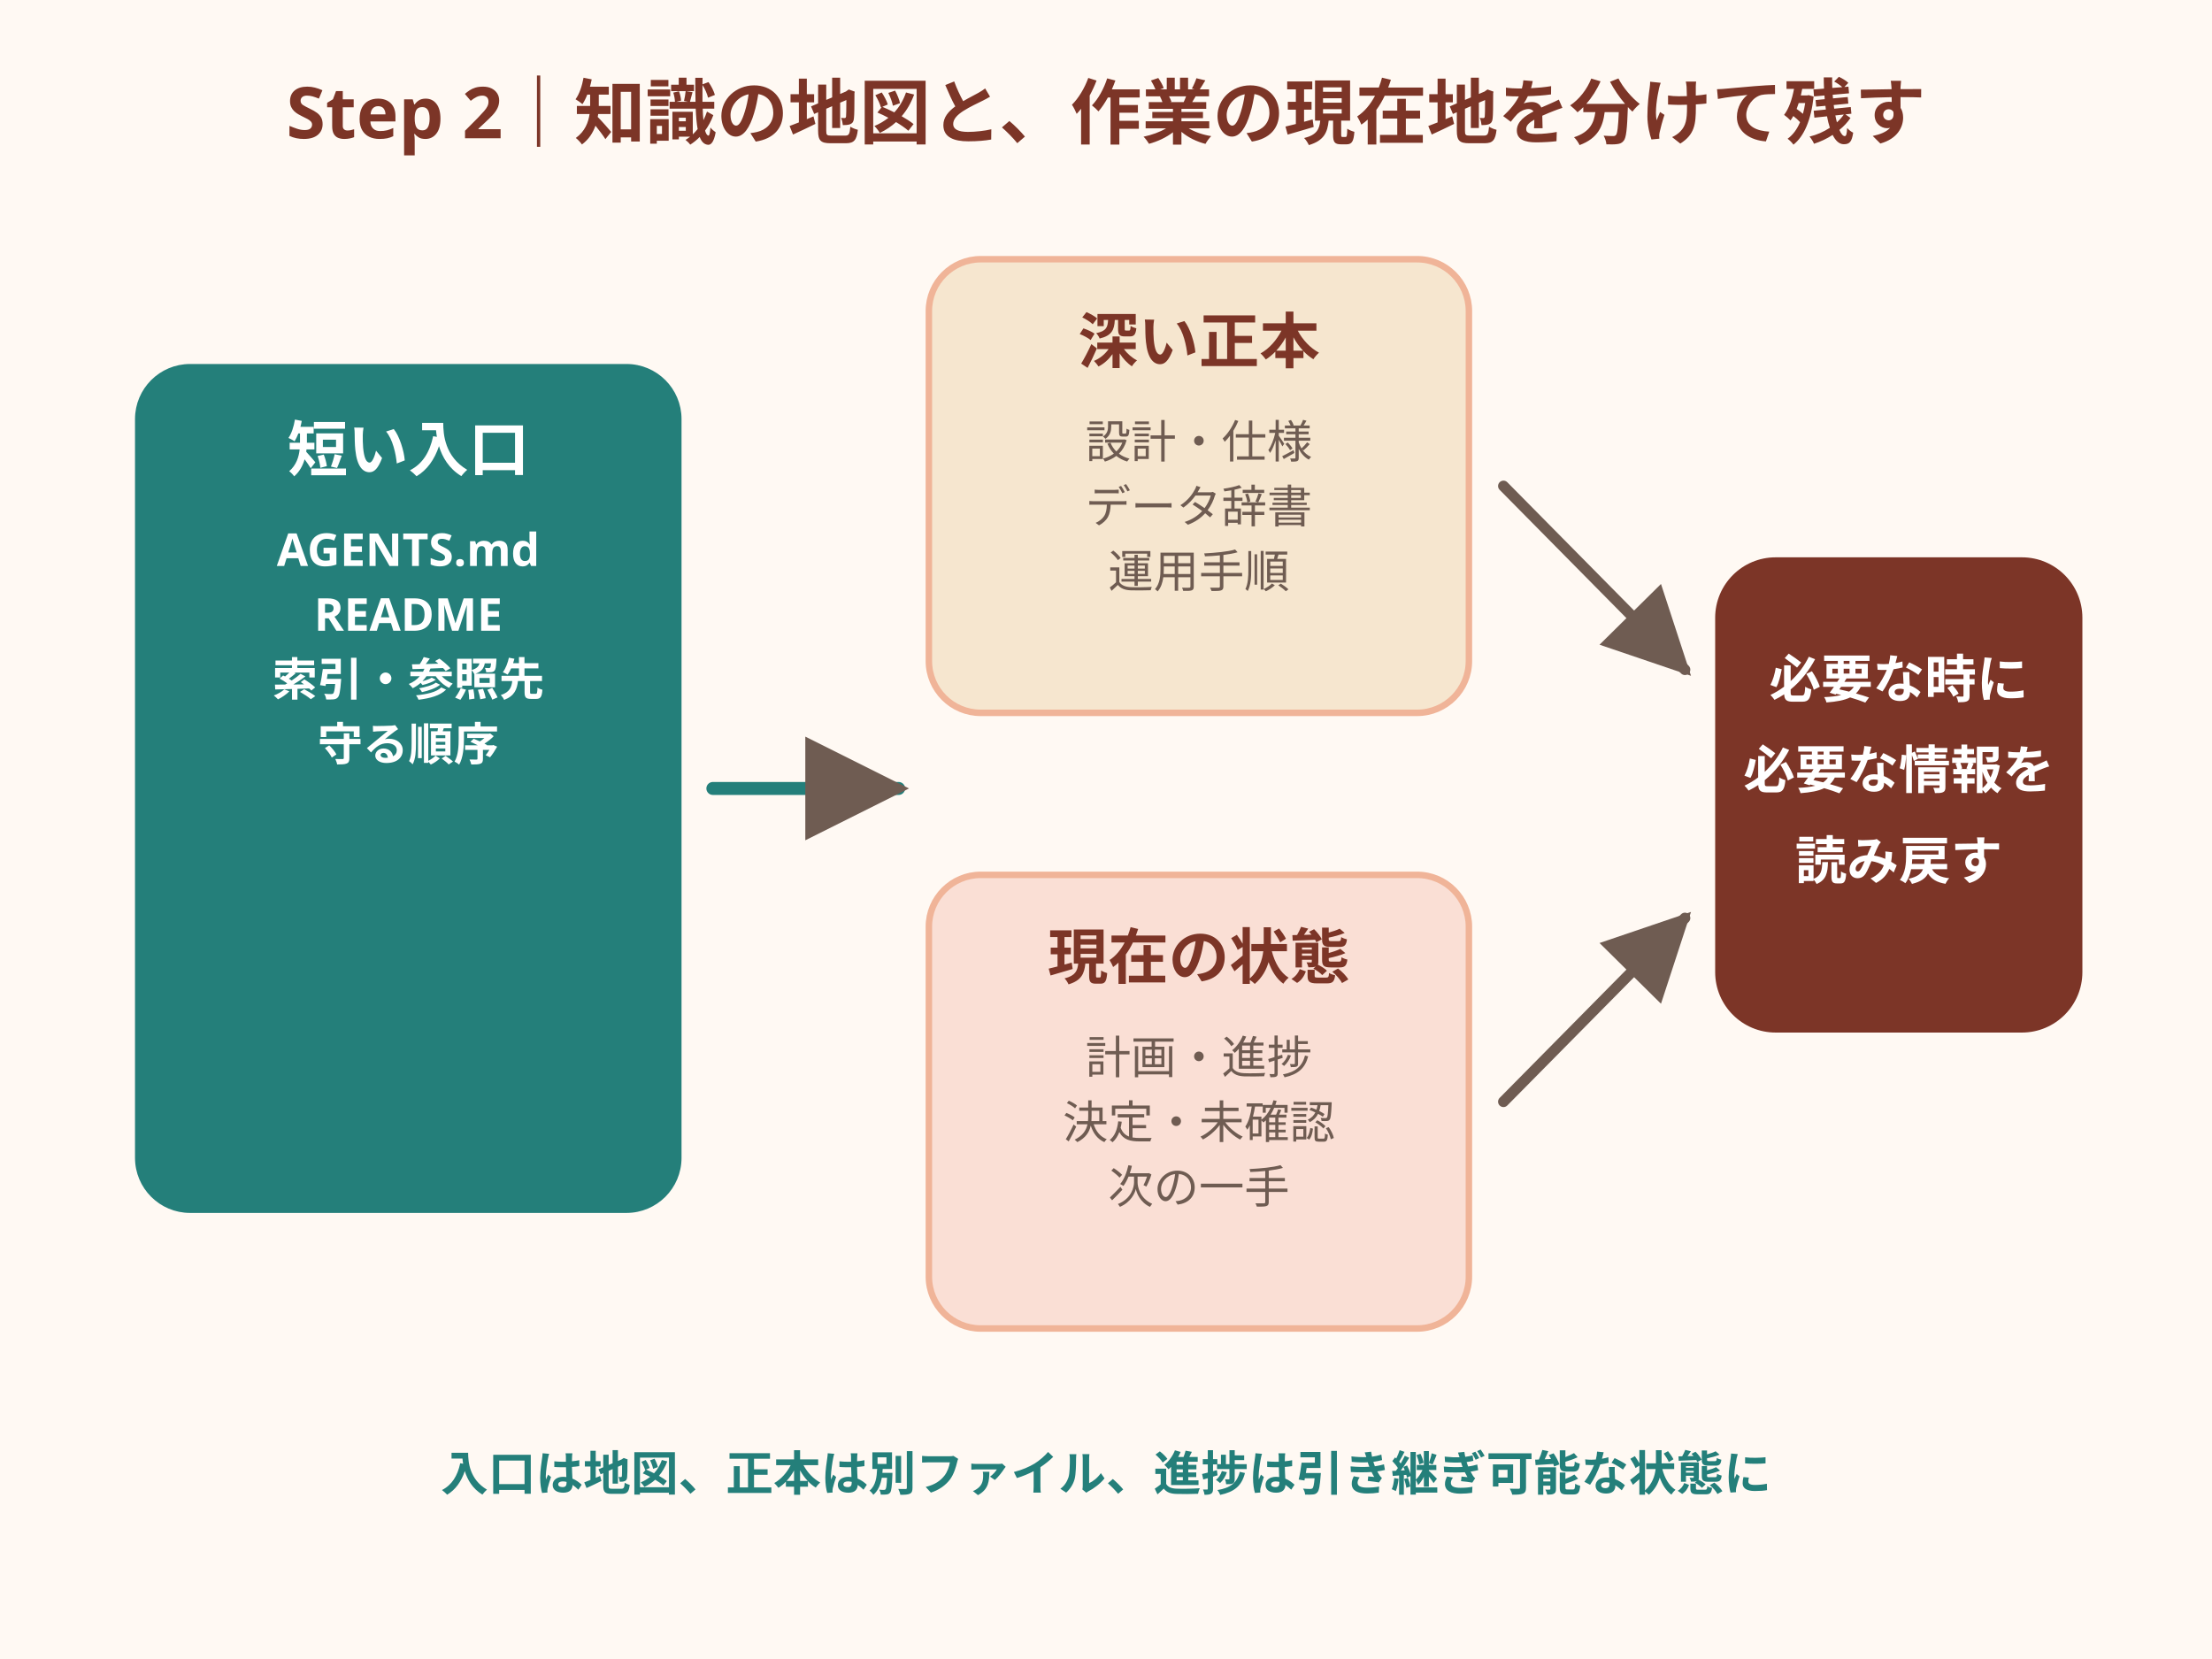
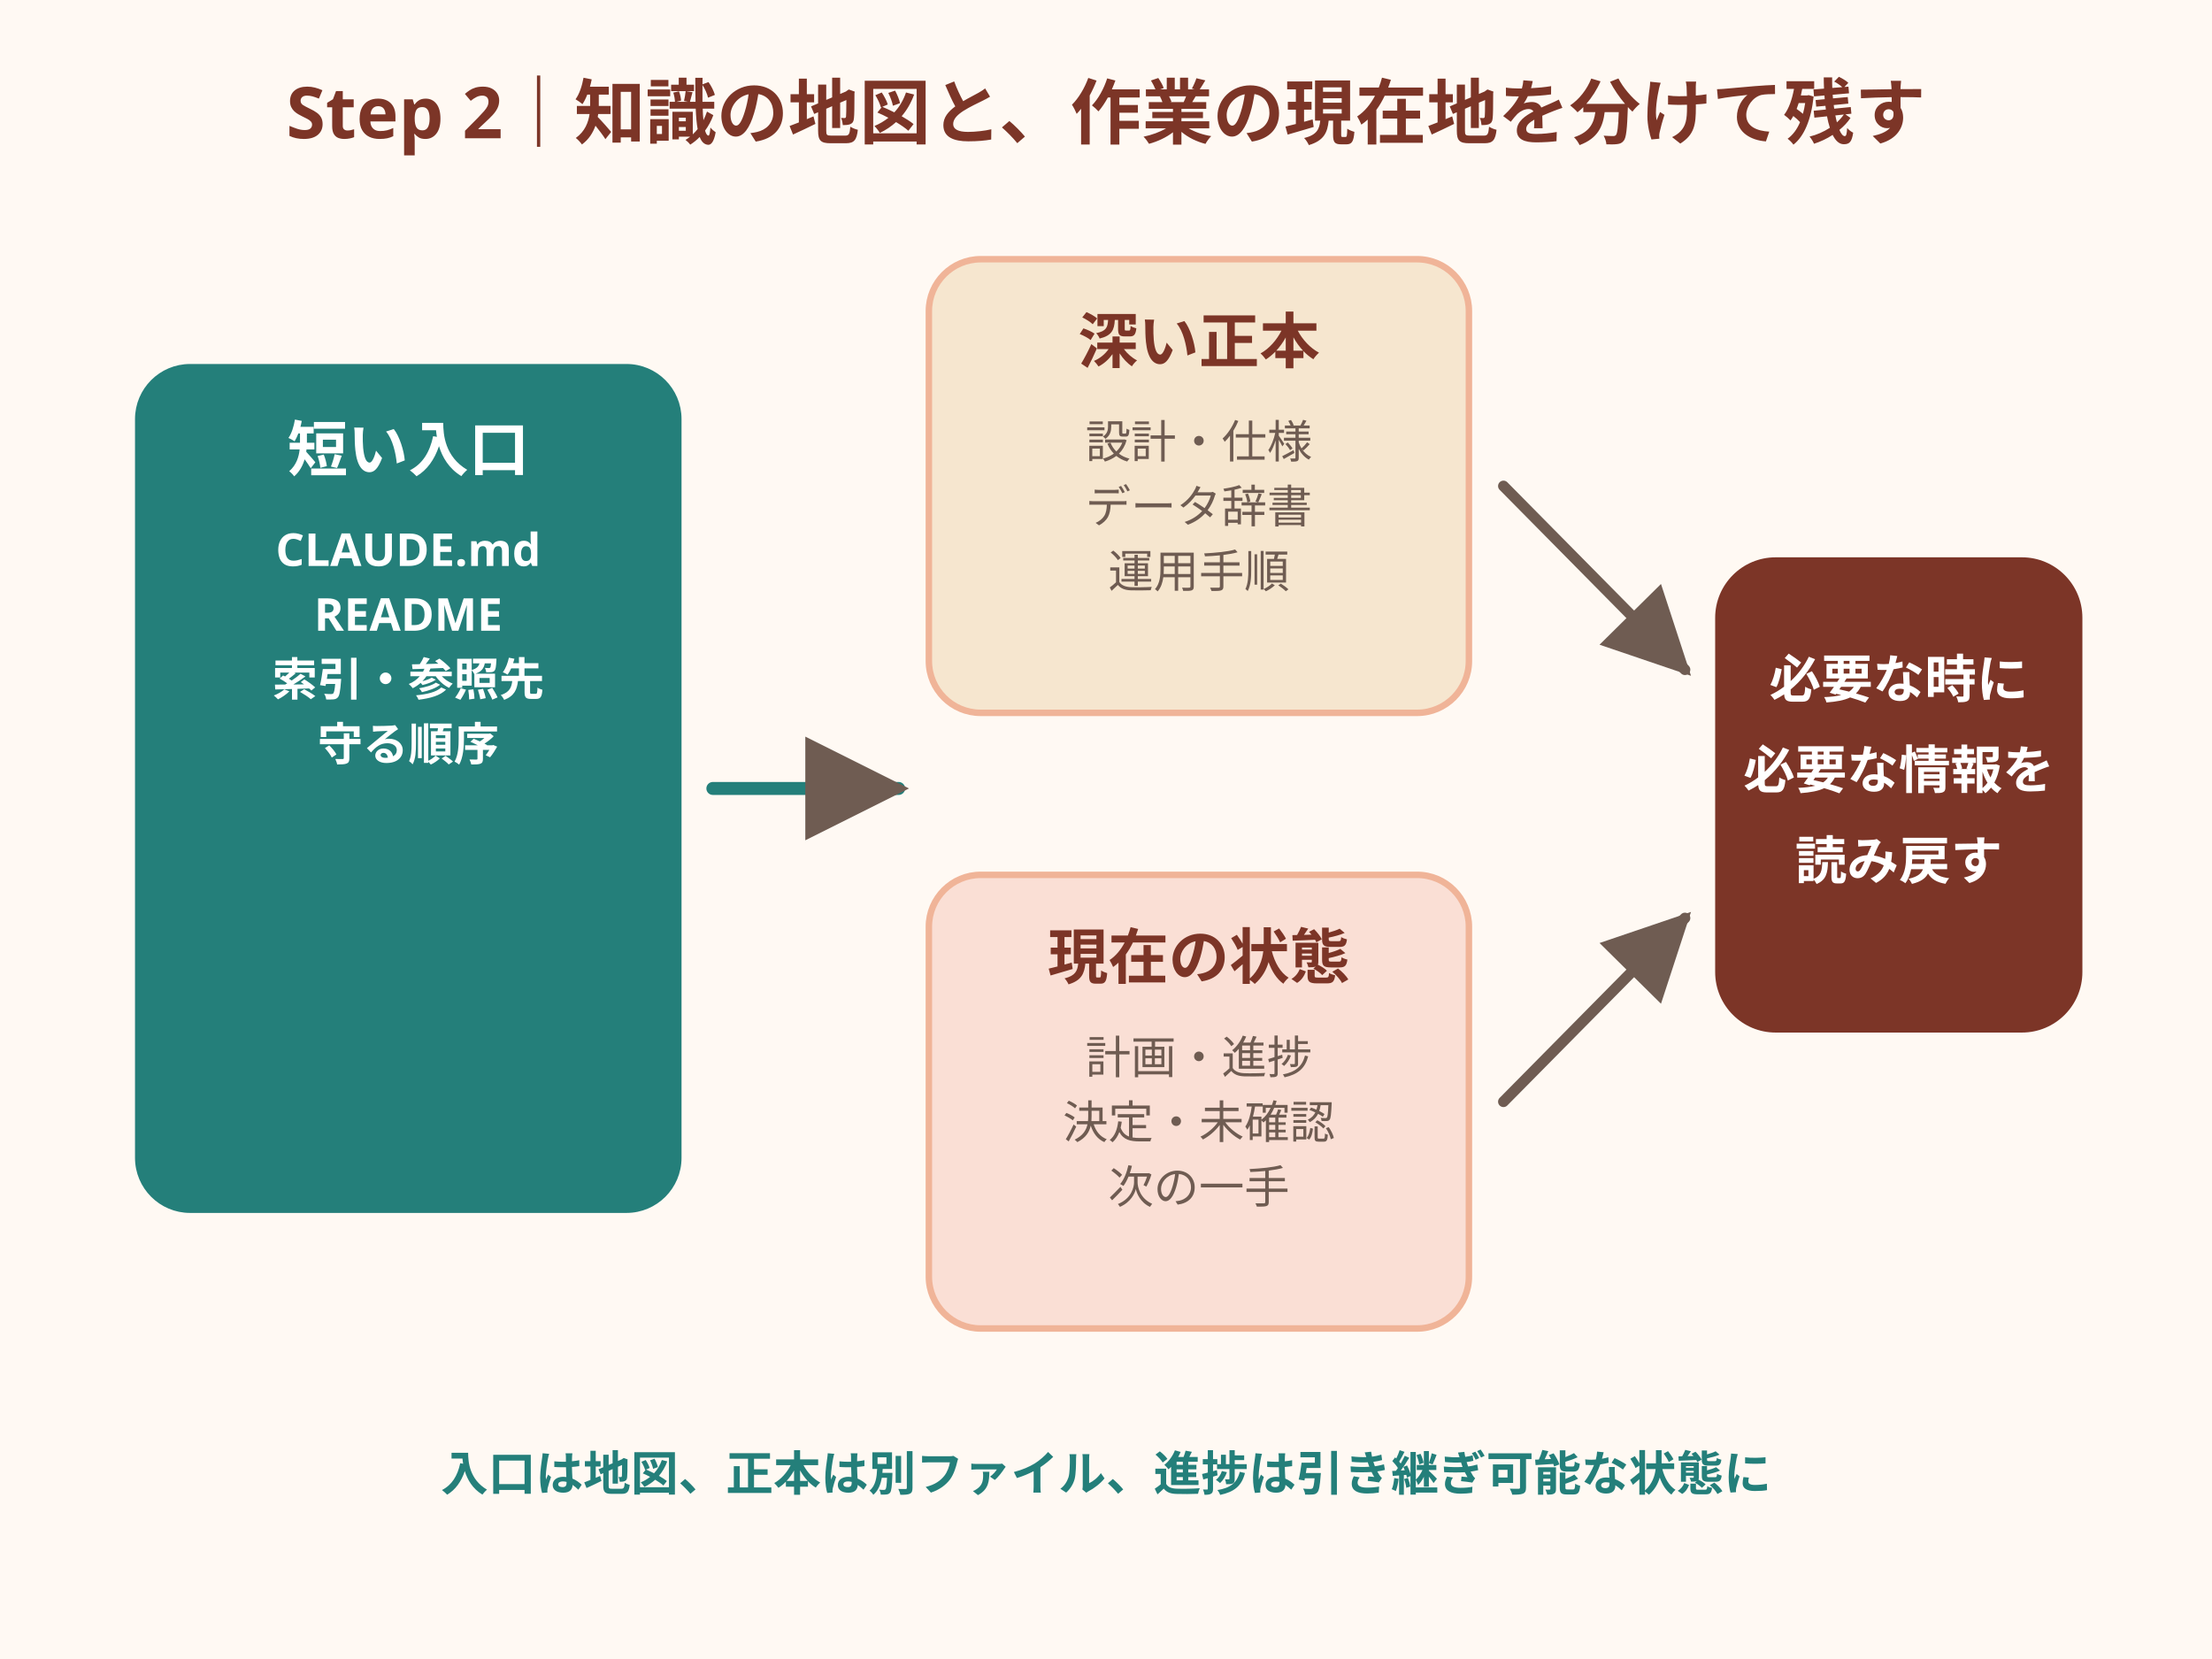
<svg xmlns="http://www.w3.org/2000/svg" width="1024" height="768" viewBox="0 0 1024 768">
  <defs>
    <marker id="arrow" viewBox="0 0 10 10" refX="9" refY="5" markerWidth="8" markerHeight="8" orient="auto-start-reverse">
      <path d="M 0 0 L 10 5 L 0 10 z" fill="#6F5C52" />
    </marker>
  </defs>
  <rect width="1024" height="768" fill="#FFF9F3" />
  <text x="512" y="64" text-anchor="middle" font-family="Hiragino Sans, Yu Gothic, sans-serif" font-size="33" font-weight="800" fill="#7C3527">Step 2｜知識の地図と、作業の現在地を分けて残す</text>
  <rect x="64" y="170" width="250" height="390" rx="24" fill="#247F7A" stroke="#247F7A" stroke-width="3" />
  <text x="189.0" y="218" text-anchor="middle" font-family="Hiragino Sans, Yu Gothic, sans-serif" font-size="28" font-weight="700" fill="#FFFFFF">短い入口</text>
-   <text x="189.0" y="262" text-anchor="middle" font-family="Hiragino Sans, Yu Gothic, sans-serif" font-size="21" font-weight="600" fill="#FFFFFF">AGENTS.md</text>
+   <text x="189.0" y="262" text-anchor="middle" font-family="Hiragino Sans, Yu Gothic, sans-serif" font-size="21" font-weight="600" fill="#FFFFFF">CLAUDE.md</text>
  <text x="189.0" y="292" text-anchor="middle" font-family="Hiragino Sans, Yu Gothic, sans-serif" font-size="21" font-weight="600" fill="#FFFFFF">README</text>
  <text x="189.0" y="322" text-anchor="middle" font-family="Hiragino Sans, Yu Gothic, sans-serif" font-size="21" font-weight="600" fill="#FFFFFF">索引・参照先</text>
  <text x="189.0" y="352" text-anchor="middle" font-family="Hiragino Sans, Yu Gothic, sans-serif" font-size="21" font-weight="600" fill="#FFFFFF">守る順序</text>
  <line x1="330" y1="365" x2="416" y2="365" stroke="#247F7A" stroke-width="6" stroke-linecap="round" marker-end="url(#arrow)" />
  <rect x="430" y="120" width="250" height="210" rx="24" fill="#F6E6CF" stroke="#F0B498" stroke-width="3" />
  <text x="555.0" y="168" text-anchor="middle" font-family="Hiragino Sans, Yu Gothic, sans-serif" font-size="28" font-weight="700" fill="#7C3527">深い正本</text>
  <text x="555.0" y="212" text-anchor="middle" font-family="Hiragino Sans, Yu Gothic, sans-serif" font-size="21" font-weight="500" fill="#6F5C52">設計・仕様</text>
  <text x="555.0" y="242" text-anchor="middle" font-family="Hiragino Sans, Yu Gothic, sans-serif" font-size="21" font-weight="500" fill="#6F5C52">データ辞書</text>
  <text x="555.0" y="272" text-anchor="middle" font-family="Hiragino Sans, Yu Gothic, sans-serif" font-size="21" font-weight="500" fill="#6F5C52">運用手順</text>
  <rect x="430" y="405" width="250" height="210" rx="24" fill="#FADFD5" stroke="#F0B498" stroke-width="3" />
  <text x="555.0" y="453" text-anchor="middle" font-family="Hiragino Sans, Yu Gothic, sans-serif" font-size="28" font-weight="700" fill="#7C3527">現在の状態</text>
  <text x="555.0" y="497" text-anchor="middle" font-family="Hiragino Sans, Yu Gothic, sans-serif" font-size="21" font-weight="500" fill="#6F5C52">計画・進捗</text>
  <text x="555.0" y="527" text-anchor="middle" font-family="Hiragino Sans, Yu Gothic, sans-serif" font-size="21" font-weight="500" fill="#6F5C52">決定・未確認</text>
  <text x="555.0" y="557" text-anchor="middle" font-family="Hiragino Sans, Yu Gothic, sans-serif" font-size="21" font-weight="500" fill="#6F5C52">次の一手</text>
  <line x1="696" y1="225" x2="780" y2="310" stroke="#6F5C52" stroke-width="5" stroke-linecap="round" marker-end="url(#arrow)" />
  <line x1="696" y1="510" x2="780" y2="425" stroke="#6F5C52" stroke-width="5" stroke-linecap="round" marker-end="url(#arrow)" />
  <rect x="794" y="258" width="170" height="220" rx="28" fill="#7C3527" stroke="#7C3527" stroke-width="0" />
  <text x="879" y="323" text-anchor="middle" font-family="Hiragino Sans, Yu Gothic, sans-serif" font-size="24" font-weight="800" fill="#FFFFFF">必要な時に</text>
  <text x="879" y="365" text-anchor="middle" font-family="Hiragino Sans, Yu Gothic, sans-serif" font-size="24" font-weight="800" fill="#FFFFFF">必要な情報を</text>
  <text x="879" y="407" text-anchor="middle" font-family="Hiragino Sans, Yu Gothic, sans-serif" font-size="24" font-weight="800" fill="#FFFFFF">読み戻す</text>
  <text x="512" y="690" text-anchor="middle" font-family="Hiragino Sans, Yu Gothic, sans-serif" font-size="22" font-weight="700" fill="#247F7A">入口は地図、正本は別ファイル、進捗は引き継ぎ可能な状態に</text>
</svg>
